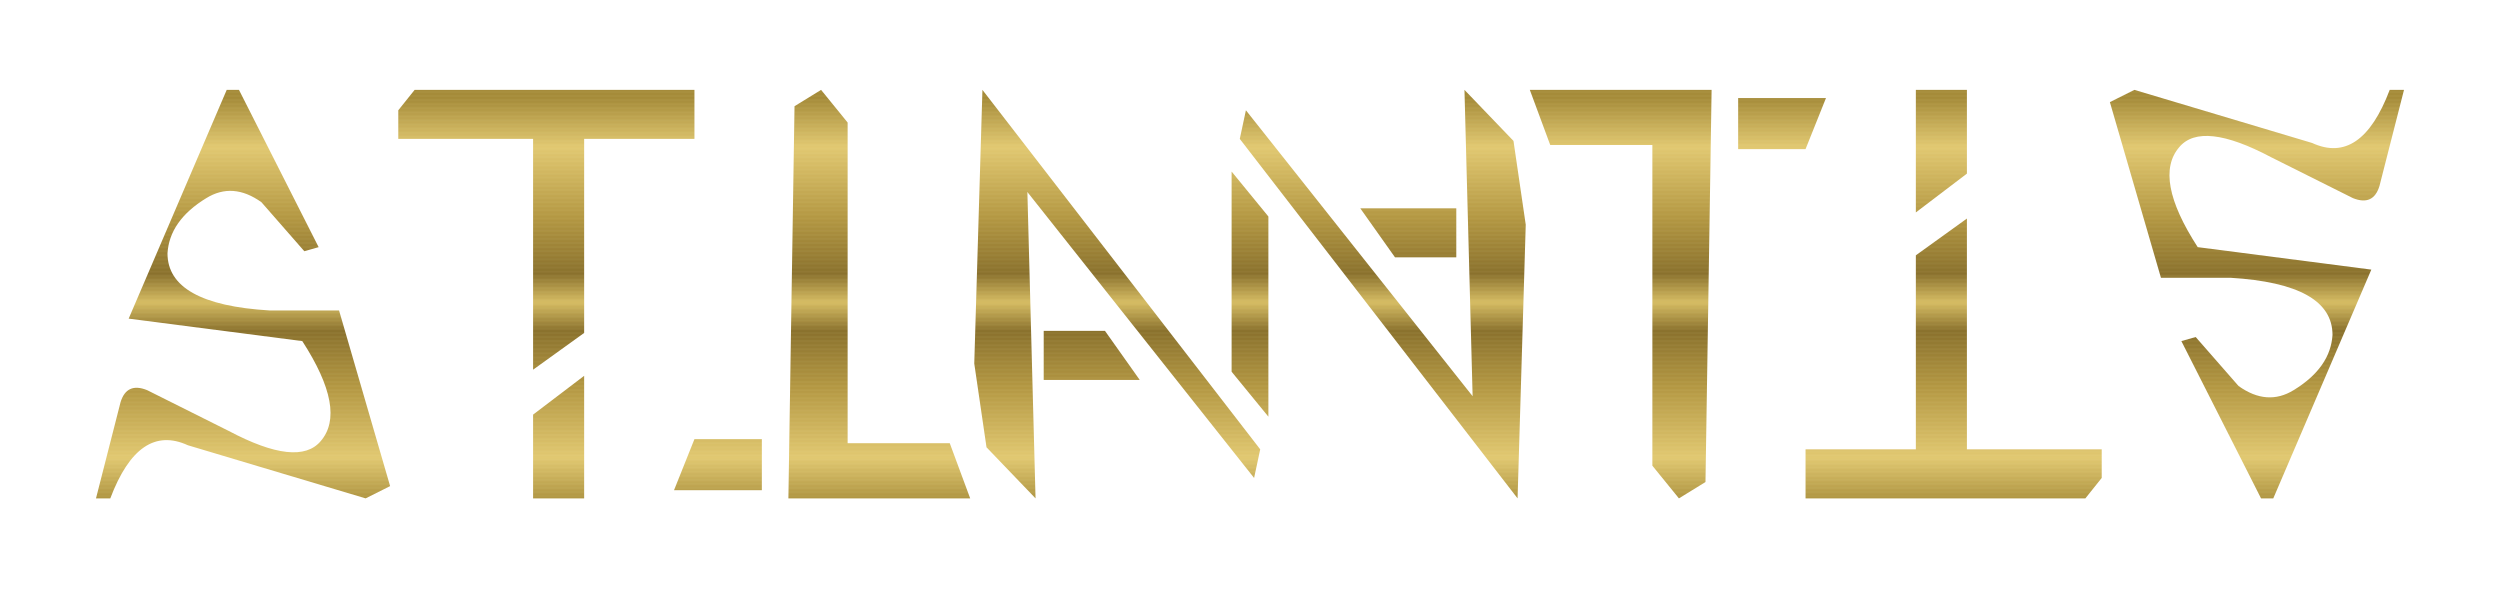
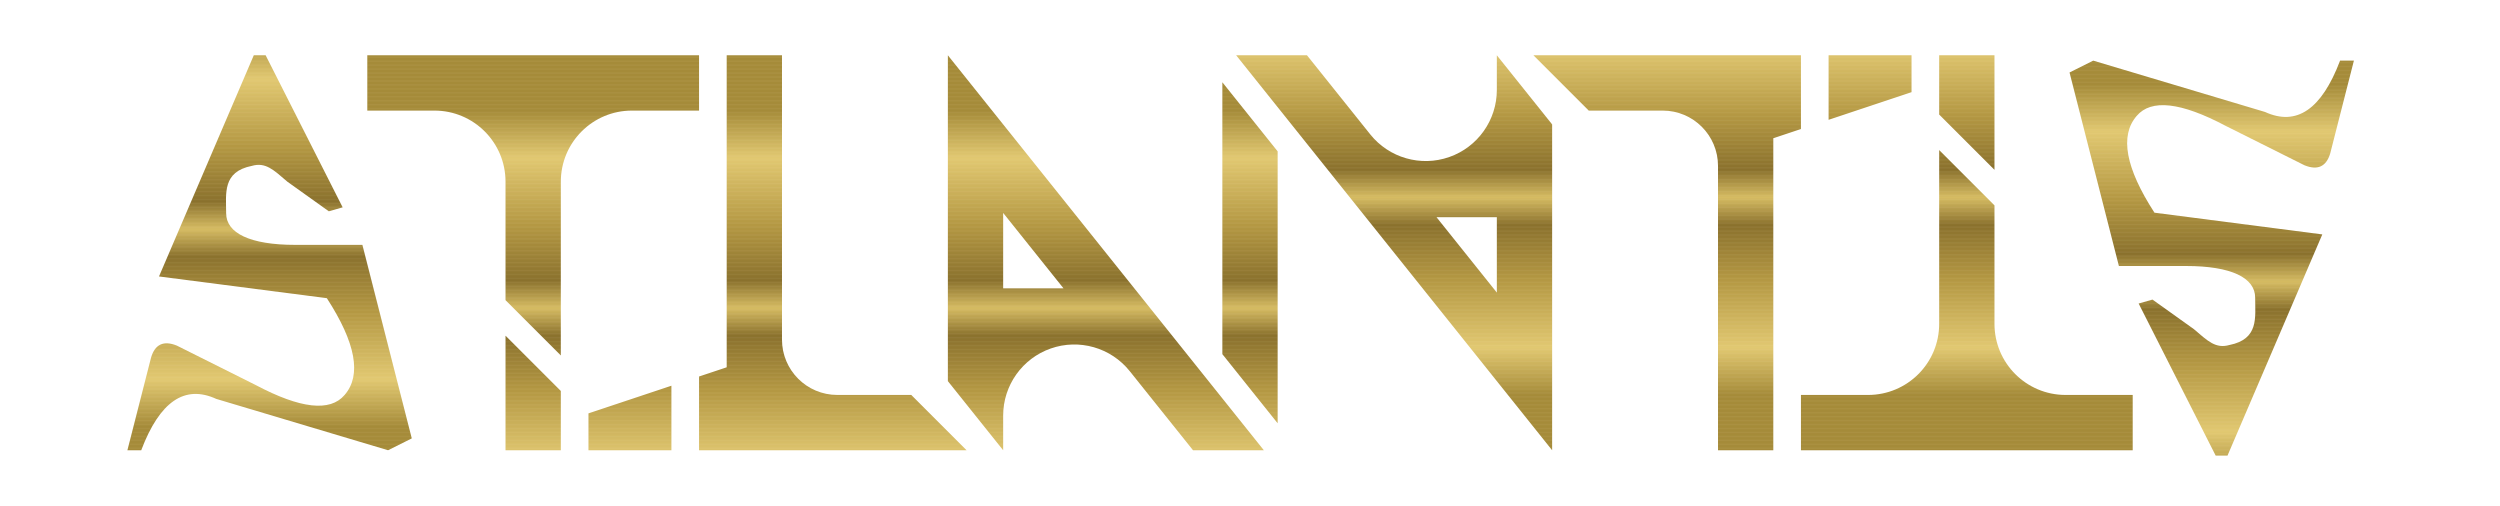
- <svg xmlns="http://www.w3.org/2000/svg" xmlns:xlink="http://www.w3.org/1999/xlink" width="1224" height="288" viewBox="0 0 1224 288" role="img" aria-labelledby="title desc">
+ <svg xmlns="http://www.w3.org/2000/svg" xmlns:xlink="http://www.w3.org/1999/xlink" width="2532" height="512" viewBox="0 0 1266 256" role="img" aria-labelledby="title desc">
  <defs>
-     <g id="letter-silhouette" transform="translate(3 4)">
-       <path id="glyph-part-0" d="M 104 40 L 56 152 L 141 163 C 155.667 185.667 158.667 202 150 212 C 142.667 220.667 127.667 219 105 207 L 65 187 C 58.333 184.333 54 186.333 52 193 L 40 240 L 47 240 C 56.333 215.333 69 206.667 85 214 L 172 240 L 184 234 L 159 148 L 125 148 C 91.667 146 75 136.667 75 120 C 75.667 109.333 82 100.333 94 93 C 102.667 87.667 111.667 88.333 121 95 L 142 119 L 149 117 L 110 40 L 104 40 z" transform="translate(4 0)" />
-       <path id="glyph-part-1" d="M 200 40 L 192 50 L 192 64 L 258 64 L 258 177 L 283 159 L 283 64 L 337 64 L 337 40 L 200 40 z" />
-       <path id="glyph-part-2" d="M 399 40 L 386 48 L 383 240 L 472 240 L 462 213 L 412 213 L 412 56 L 399 40 z" />
-       <path id="glyph-part-3" d="M 478 40 L 474 174 L 480 215 L 504 240 L 500 90 L 611 230 L 614 216 L 478 40 z" />
-       <path id="glyph-part-4" d="M 714 40 L 718 190 L 607 50 L 604 64 L 740 240 L 744 106 L 738 65 L 714 40 z" />
-       <path id="glyph-part-5" d="M 746 40 L 756 67 L 806 67 L 806 224 L 819 240 L 832 232 L 835 40 L 746 40 z" />
-       <path id="glyph-part-6" d="M 935 40 L 935 100 L 960 81 L 960 40 L 935 40 z" />
-       <path id="glyph-part-7" d="M 1046 40 L 1034 46 L 1059 132 L 1093 132 C 1126.333 134 1143 143.333 1143 160 C 1142.333 170.667 1136 179.667 1124 187 C 1115.333 192.333 1106.333 191.667 1097 185 L 1076 161 L 1069 163 L 1108 240 L 1114 240 L 1162 128 L 1077 117 C 1062.333 94.333 1059.333 78 1068 68 C 1075.333 59.333 1090.333 61 1113 73 L 1153 93 C 1159.667 95.667 1164 93.667 1166 87 L 1178 40 L 1171 40 C 1161.667 64.667 1149 73.333 1133 66 L 1046 40 z" transform="translate(-4 0)" />
-       <path id="glyph-part-8" d="M 848 44 L 848 69 L 881 69 L 891 44 L 848 44 z" />
-       <path id="glyph-part-9" d="M 600 80 L 600 178 L 618 200 L 618 102 L 600 80 z" />
-       <path id="glyph-part-10" d="M 663 98 L 680 122 L 710 122 L 710 98 L 663 98 z" />
-       <path id="glyph-part-11" d="M 960 103 L 935 121 L 935 216 L 881 216 L 881 240 L 1018 240 L 1026 230 L 1026 216 L 960 216 L 960 103 z" />
-       <path id="glyph-part-12" d="M 508 158 L 508 182 L 555 182 L 538 158 L 508 158 z" />
-       <path id="glyph-part-13" d="M 283 180 L 258 199 L 258 240 L 283 240 L 283 180 z" />
-       <path id="glyph-part-14" d="M 337 211 L 327 236 L 370 236 L 370 211 L 337 211 z" />
+     <g id="letter-silhouette" fill-rule="evenodd">
+       <g id="outer-A" transform="translate(20.51923,-12)">
+         <path id="glyph-part-0" d="M104 40L56 152L141 163C155.667 185.667 158.667 202 150 212C142.667 220.667 127.667 219 105 207L65 187C58.333 184.333 54 186.333 52 193L40 240H47C56.333 215.333 69 206.667 85 214L172 240L184 234L159 136H125C102 136 90 130 90 120C90 110 88 99 103 96C110 94 114 98 121 104L142 119L149 117L110 40Z" transform="translate(4)" />
+       </g>
+       <g id="outer-S" transform="translate(18.01282,-9.294872)">
+         <path id="glyph-part-7" d="M104 40L56 152L141 163C155.667 185.667 158.667 202 150 212C142.667 220.667 127.667 219 105 207L65 187C58.333 184.333 54 186.333 52 193L40 240H47C56.333 215.333 69 206.667 85 214L172 240L184 234L159 136H125C102 136 90 130 90 120C90 110 88 99 103 96C110 94 114 98 121 104L142 119L149 117L110 40Z" transform="translate(-4) rotate(180 609 140)" />
+       </g>
+       <g id="approved-central-six" transform="translate(158 0)">
+         <g id="central-six-glyphs" fill-rule="evenodd">
+           <g id="pair-T-I">
+             <g id="glyph-T" transform="translate(28 28)">
+               <path id="glyph-T-head-and-stem" d="M0 0H168V28H134A36 36 0 0 0 98 64V152L70 124V64A36 36 0 0 0 34 28H0Z" />
+               <path id="glyph-T-foot" d="M70 142L98 170V200H70Z" />
+             </g>
+             <g id="glyph-I" transform="translate(922 228) rotate(180)">
+               <path id="glyph-I-head-and-stem" d="M0 0H168V28H134A36 36 0 0 0 98 64V152L70 124V64A36 36 0 0 0 34 28H0Z" />
+               <path id="glyph-I-foot" d="M70 142L98 170V200H70Z" />
+             </g>
+           </g>
+           <g id="pair-L-T">
+             <g id="glyph-L" transform="translate(140 28)">
+               <path id="glyph-L-detached-foot" d="M0 181.333L42 167.333V200H0Z" />
+               <path id="glyph-L-stem-and-foot" d="M70 0H98V144A28 28 0 0 0 126 172H163.463L191.463 200H56V162.667L70 158Z" />
+             </g>
+             <g id="glyph-T-from-L" transform="translate(810 228) rotate(180)">
+               <path id="glyph-T-from-L-detached-foot" d="M0 181.333L42 167.333V200H0Z" />
+               <path id="glyph-T-from-L-stem-and-foot" d="M70 0H98V144A28 28 0 0 0 126 172H163.463L191.463 200H56V162.667L70 158Z" />
+             </g>
+           </g>
+           <g id="pair-A-N">
+             <g id="glyph-A" transform="translate(322 28)">
+               <path id="glyph-A-body" d="M0 0L160 200H124.143L92.111 159.961A36 36 0 0 0 28 182.45V200L0 165ZM28 79.822V118H58.543Z" />
+             </g>
+             <g id="glyph-N" transform="translate(628 228) rotate(180)">
+               <path id="glyph-N-body" d="M0 0L160 200H124.143L92.111 159.961A36 36 0 0 0 28 182.45V200L0 165ZM28 79.822V118H58.543Z" />
+             </g>
+             <path id="AN-shared-stem" transform="translate(322 28)" d="M139 13.661L167 48.661V186.339L139 151.339Z" />
+           </g>
+         </g>
+       </g>
    </g>
    <clipPath id="inside-letters">
      <use xlink:href="#letter-silhouette" />
    </clipPath>
-     <linearGradient id="brass-face" x1="0" y1="44" x2="0" y2="244" gradientUnits="userSpaceOnUse">
+     <linearGradient id="brass-face" x1="0" y1="28" x2="0" y2="228" gradientUnits="userSpaceOnUse">
      <stop offset="0" stop-color="#a58b39" />
      <stop offset=".12" stop-color="#e1c871" />
      <stop offset=".29" stop-color="#b49843" />
      <stop offset=".43" stop-color="#8a712d" />
      <stop offset=".5" stop-color="#d5bb62" />
      <stop offset=".57" stop-color="#8a712d" />
      <stop offset=".71" stop-color="#b49843" />
      <stop offset=".88" stop-color="#e1c871" />
      <stop offset="1" stop-color="#a58b39" />
    </linearGradient>
-     <linearGradient id="brass-edge" x1="0" y1="44" x2="0" y2="244" gradientUnits="userSpaceOnUse">
+     <linearGradient id="brass-edge" x1="0" y1="28" x2="0" y2="228" gradientUnits="userSpaceOnUse">
      <stop offset="0" stop-color="#fff1b5" />
      <stop offset=".2" stop-color="#b79a45" />
      <stop offset=".38" stop-color="#e8d18a" />
      <stop offset=".5" stop-color="#8c7230" />
      <stop offset=".62" stop-color="#e8d18a" />
      <stop offset=".8" stop-color="#b79a45" />
      <stop offset="1" stop-color="#fff1b5" />
    </linearGradient>
    <pattern id="brushed-lines" width="8" height="2" patternUnits="userSpaceOnUse">
      <path d="M0 1H8" stroke="#fff5c9" stroke-width=".18" opacity=".2" />
    </pattern>
  </defs>
  <g id="brass-letter-faces">
    <use xlink:href="#letter-silhouette" fill="url(#brass-face)" />
    <use xlink:href="#letter-silhouette" fill="url(#brushed-lines)" />
  </g>
  <g id="inset-structural-edges" clip-path="url(#inside-letters)" fill="none" stroke-linejoin="round">
    <use xlink:href="#letter-silhouette" stroke="#625020" stroke-width="7" />
    <use xlink:href="#letter-silhouette" stroke="url(#brass-edge)" stroke-width="4.8" />
    <use xlink:href="#letter-silhouette" stroke="#705a25" stroke-width="1" />
  </g>
</svg>
